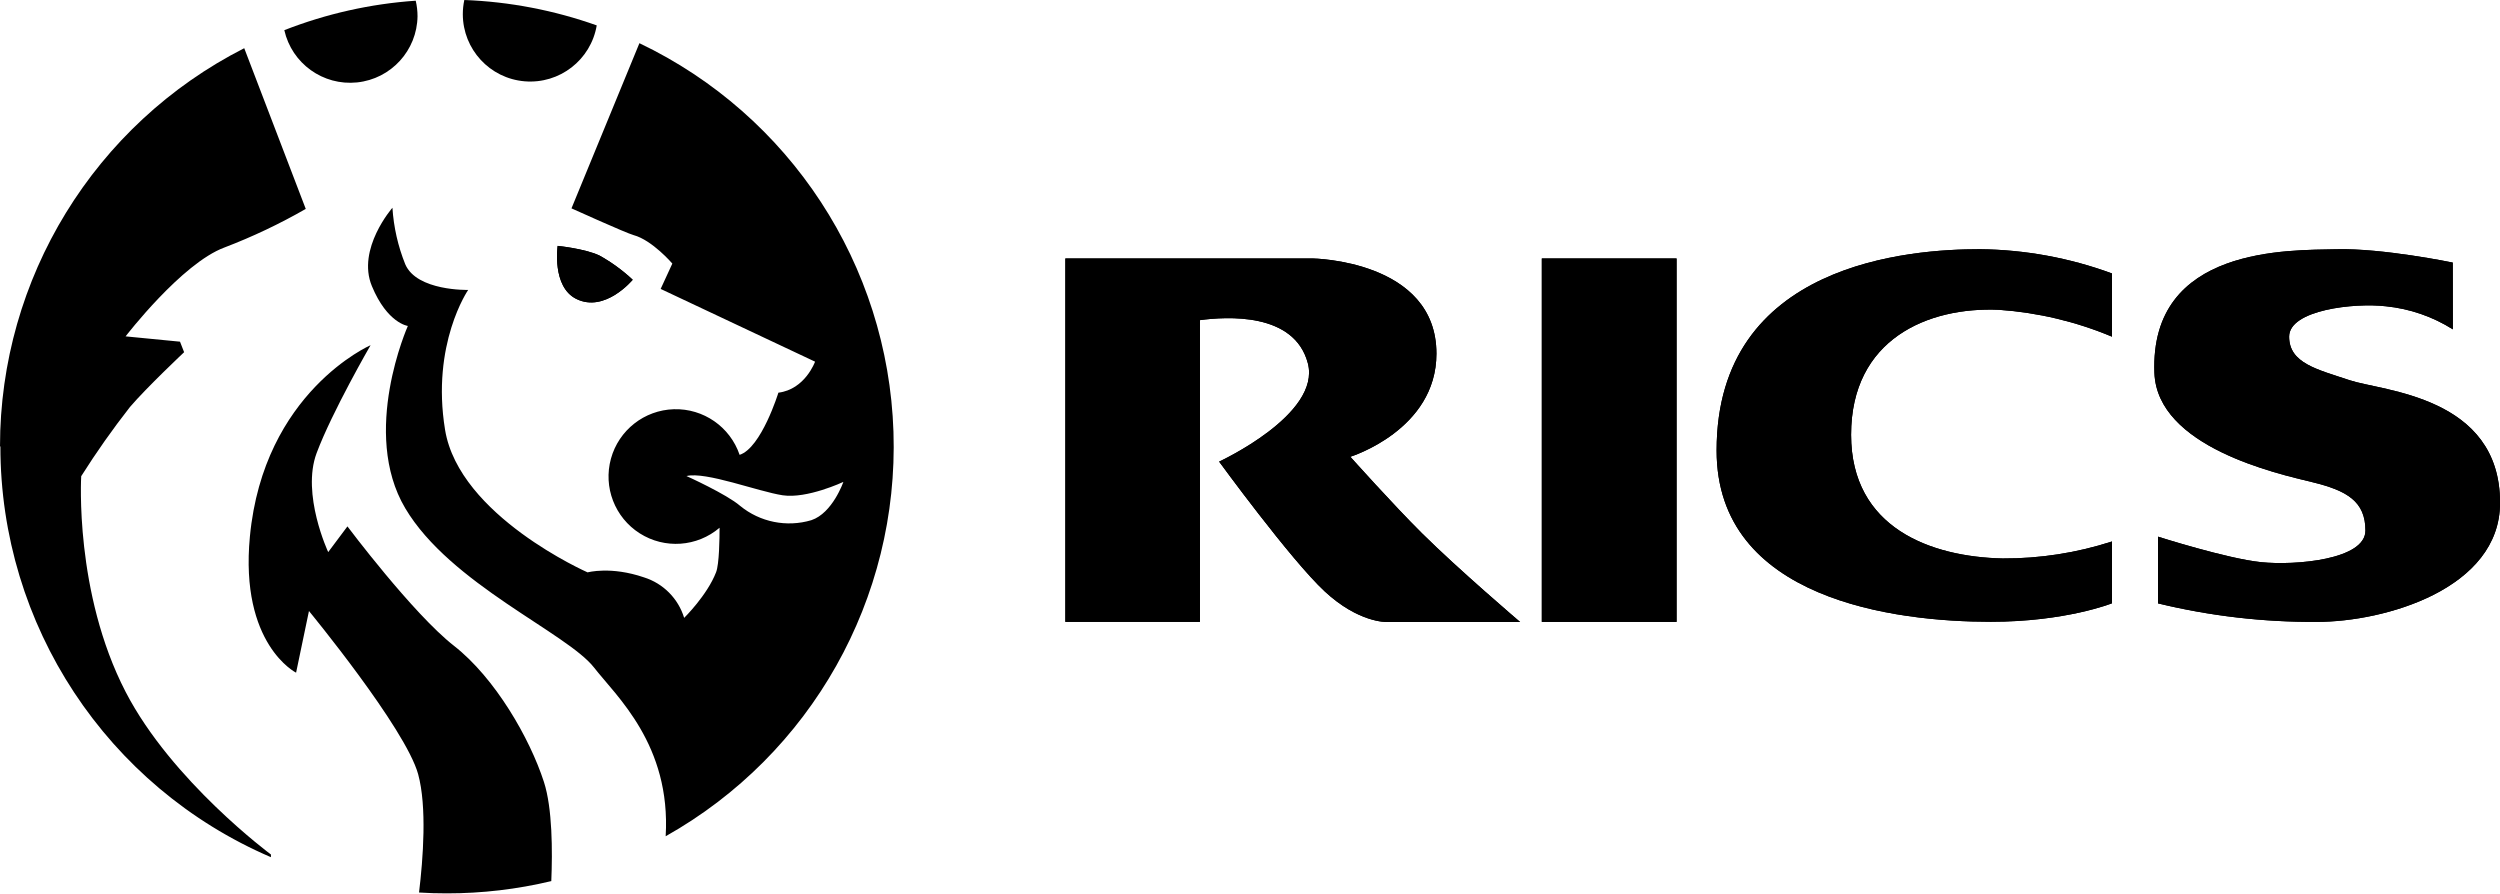
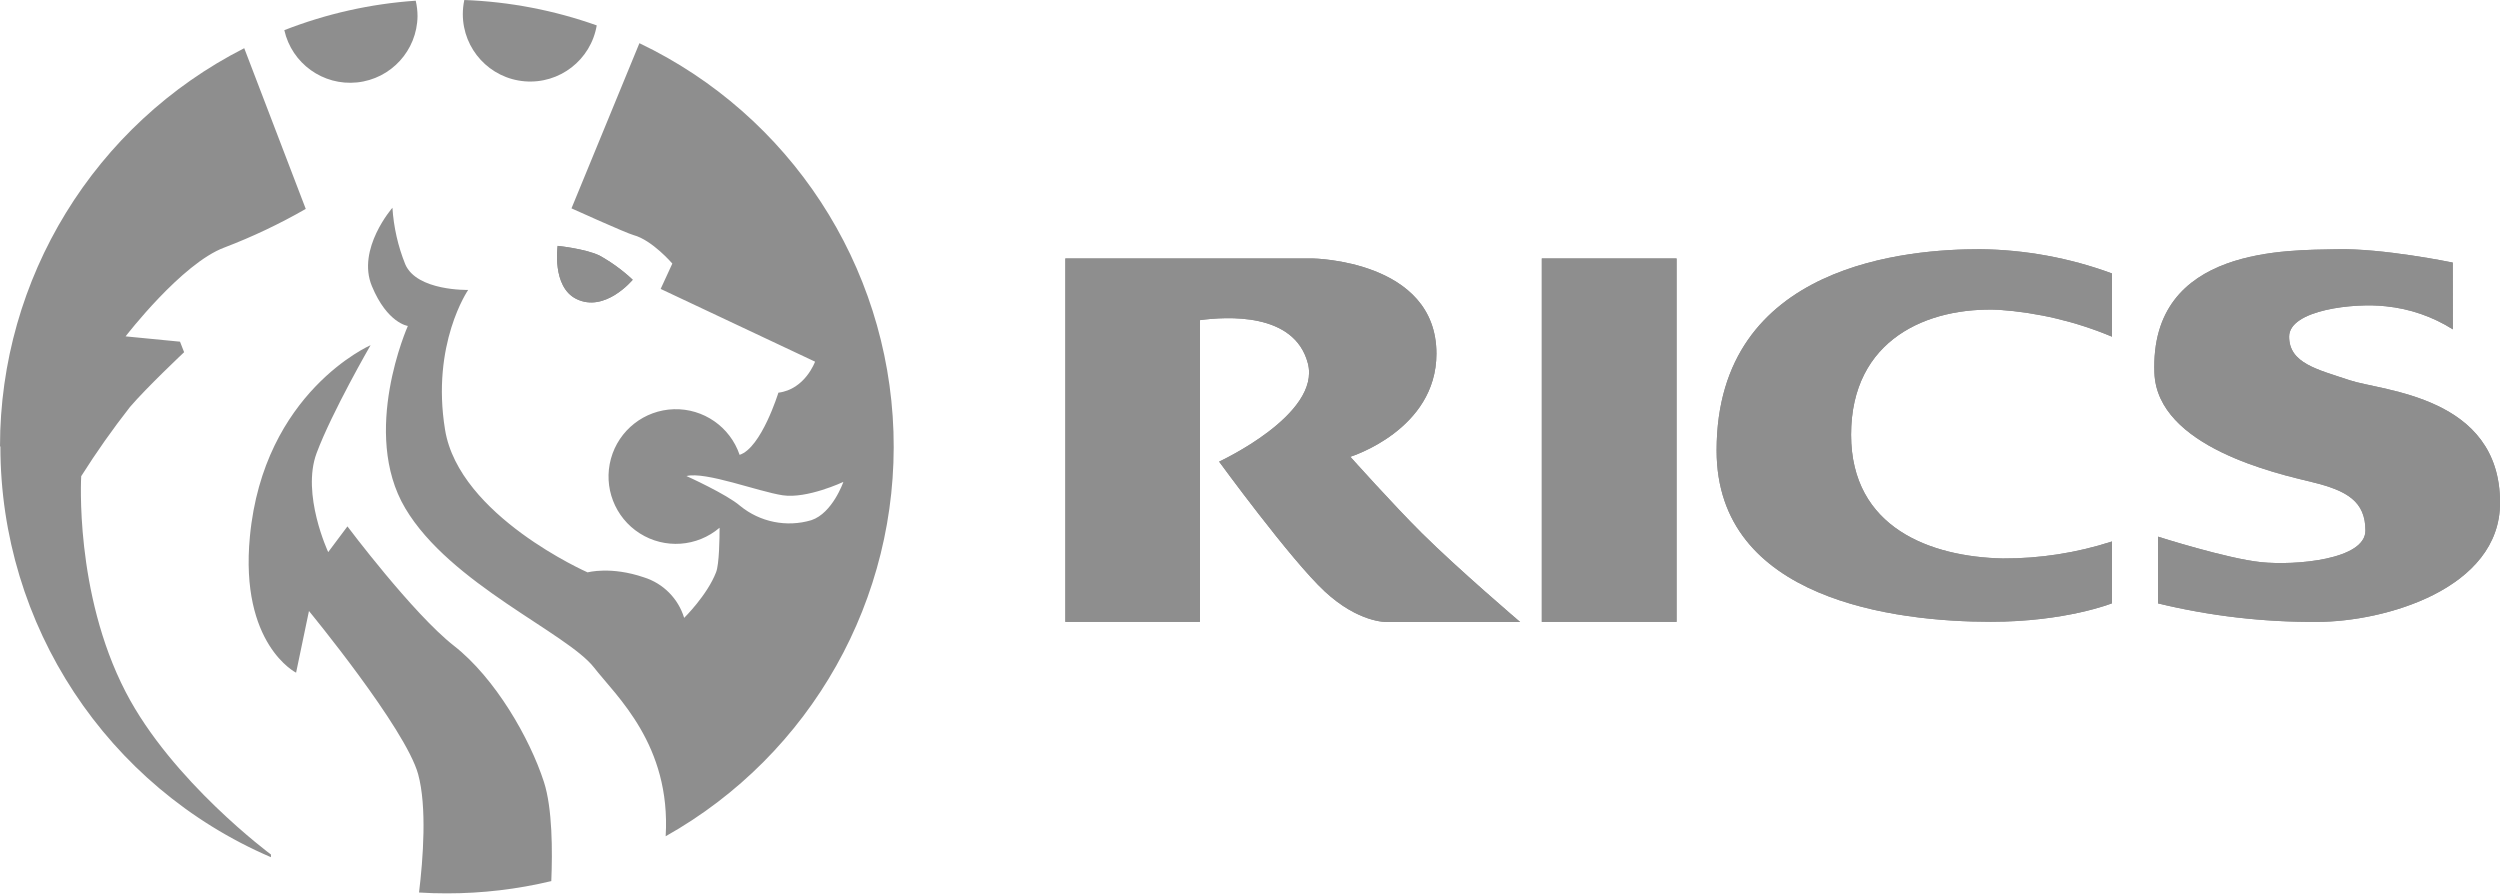
<svg xmlns="http://www.w3.org/2000/svg" id="rics-logo" viewBox="0 0 499.01 178.32">
-   <path class="theme-svg2" d="M121.3,185.67a89.36,89.36,0,0,1-20.85,2.45c-1.87,0-3.72-.05-5.56-.17.82-6.75,1.6-17.14-.18-23.63-2.53-9.17-21.79-32.56-21.79-32.56l-2.57,12.31s-11.27-5.64-9.22-27.17C63.87,88,85.22,78.7,85.22,78.7S77.53,92,74.45,100.23,76.76,120,76.76,120l3.84-5.13s13.07,17.43,21.27,23.84,15.13,18.45,17.95,27.17c1.7,5.24,1.72,13.81,1.47,19.82M138.88,18.42a89.23,89.23,0,0,1,5.24,158.3c1.09-18.26-9.89-28-14.3-33.68-5.39-6.92-28.71-16.66-37.68-31.79s.52-36.39.52-36.39-4.1-.52-7.18-7.95,4.1-15.64,4.1-15.64a36.45,36.45,0,0,0,2.56,11.28c2.31,5.38,12.56,5.12,12.56,5.12s-7.43,10.77-4.61,27.94,28.45,28.44,28.45,28.44,4.61-1.28,11.27,1a12.2,12.2,0,0,1,8,8.08s4.58-4.49,6.37-9.1c.64-1.62.7-6.85.7-8.89a13.44,13.44,0,1,1,4-14.55c4.34-1.4,7.74-12.41,7.74-12.41,5.34-.66,7.32-6.19,7.32-6.19L143.12,67.47l2.33-5.06s-4-4.67-7.73-5.68c-1.49-.4-12.4-5.34-12.4-5.34ZM11.25,98.92A89.18,89.18,0,0,1,60,19.42L72.28,51.5A115.15,115.15,0,0,1,56.05,59.2c-8.52,3.15-19.73,17.74-19.73,17.74L47.18,78,48,80.1s-7.44,7-10.81,10.94a168.44,168.44,0,0,0-9.73,13.81s-1.4,23.22,8.87,43.06c9.22,17.82,29,32.45,29,32.45l0,.54a89.21,89.21,0,0,1-54-82m136.94,5.92s8,3.61,10.71,5.95a15.47,15.47,0,0,0,14.22,2.86c4.24-1.41,6.39-7.64,6.39-7.64s-7.25,3.41-12.12,2.67-15.39-4.79-19.2-3.84" transform="translate(-11.25 -9.8)" />
-   <path class="theme-svg2" d="M103.63,12.65a13.46,13.46,0,0,1,.3-2.85,88.85,88.85,0,0,1,26.43,5.07,13.46,13.46,0,0,1-26.73-2.22" transform="translate(-11.25 -9.8)" />
-   <path class="theme-svg2" d="M94.23,9.94a13.72,13.72,0,0,1,.36,3.11A13.46,13.46,0,0,1,68,15.82,88.74,88.74,0,0,1,94.23,9.94" transform="translate(-11.25 -9.8)" />
-   <path class="theme-svg2" d="M122.56,58.88s5.28.52,8.3,1.9a33.54,33.54,0,0,1,6.68,4.86s-5.53,6.68-11.27,3.82c-4.9-2.45-3.71-10.58-3.71-10.58" transform="translate(-11.25 -9.8)" />
-   <path class="theme-svg2" d="M122.56,58.88s5.28.52,8.3,1.9a33.54,33.54,0,0,1,6.68,4.86s-5.53,6.68-11.27,3.82c-4.9-2.45-3.71-10.58-3.71-10.58" transform="translate(-11.25 -9.8)" />
-   <path class="theme-svg2" d="M319,61.39H345.9v72.54H319Z" transform="translate(-11.25 -9.8)" />
-   <path class="theme-svg2" d="M319,61.39H345.9v72.54H319Z" transform="translate(-11.25 -9.8)" />
-   <path class="theme-svg2" d="M223.9,61.39h49.38s24.69.34,24.69,19c0,15.26-17.19,20.58-17.19,20.58s8.5,9.51,14.28,15.25c7.32,7.26,19.61,17.73,19.61,17.73H288s-5.57.18-12.34-6.11-21.07-25.9-21.07-25.9S275,92.53,272.3,82.3,256,73,250.76,73.7v60.23H223.9Z" transform="translate(-11.25 -9.8)" />
-   <path class="theme-svg2" d="M223.9,61.39h49.38s24.69.34,24.69,19c0,15.26-17.19,20.58-17.19,20.58s8.5,9.51,14.28,15.25c7.32,7.26,19.61,17.73,19.61,17.73H288s-5.57.18-12.34-6.11-21.07-25.9-21.07-25.9S275,92.53,272.3,82.3,256,73,250.76,73.7v60.23H223.9Z" transform="translate(-11.25 -9.8)" />
-   <path class="theme-svg2" d="M432.81,64.38a78.73,78.73,0,0,0-26.38-4.84c-13.8,0-52.54,2.66-52.54,40.18,0,29.77,35.59,34.19,54.72,34.19,15,0,24.2-3.69,24.2-3.69V117.88A69.71,69.71,0,0,1,411,121.27c-14.33-.31-30.26-6.06-30.26-24.69,0-19.13,15.39-25.57,29.53-24.94A71.17,71.17,0,0,1,432.81,77Z" transform="translate(-11.25 -9.8)" />
-   <path class="theme-svg2" d="M432.81,64.38a78.73,78.73,0,0,0-26.38-4.84c-13.8,0-52.54,2.66-52.54,40.18,0,29.77,35.59,34.19,54.72,34.19,15,0,24.2-3.69,24.2-3.69V117.88A69.71,69.71,0,0,1,411,121.27c-14.33-.31-30.26-6.06-30.26-24.69,0-19.13,15.39-25.57,29.53-24.94A71.17,71.17,0,0,1,432.81,77Z" transform="translate(-11.25 -9.8)" />
-   <path class="theme-svg2" d="M500.83,62.21s-14-2.9-23.24-2.66-37.28-.72-36.31,24.69c.56,14.77,24.45,20.09,31.47,21.79s10.65,3.87,10.65,9.68-14,7-20.82,6.3S442,116.92,442,116.92v13.32a131,131,0,0,0,31.72,3.69c13.55,0,36.55-6.59,36.55-23.78,0-21.31-23.48-22.27-30-24.45s-12.1-3.39-12.1-8.71,13-6.8,19.36-6.05a30.82,30.82,0,0,1,13.32,4.6Z" transform="translate(-11.25 -9.8)" />
-   <path class="theme-svg2" d="M500.83,62.21s-14-2.9-23.24-2.66-37.28-.72-36.31,24.69c.56,14.77,24.45,20.09,31.47,21.79s10.65,3.87,10.65,9.68-14,7-20.82,6.3S442,116.92,442,116.92v13.32a131,131,0,0,0,31.72,3.69c13.55,0,36.55-6.59,36.55-23.78,0-21.31-23.48-22.27-30-24.45s-12.1-3.39-12.1-8.71,13-6.8,19.36-6.05a30.82,30.82,0,0,1,13.32,4.6Z" transform="translate(-11.25 -9.8)" />
+   <path fill="#8e8e8e" class="theme-svg2" d="M121.3,185.67a89.36,89.36,0,0,1-20.85,2.45c-1.87,0-3.72-.05-5.56-.17.82-6.75,1.6-17.14-.18-23.63-2.53-9.17-21.79-32.56-21.79-32.56l-2.57,12.31s-11.27-5.64-9.22-27.17C63.87,88,85.22,78.7,85.22,78.7S77.53,92,74.45,100.23,76.76,120,76.76,120l3.84-5.13s13.07,17.43,21.27,23.84,15.13,18.45,17.95,27.17c1.7,5.24,1.72,13.81,1.47,19.82M138.88,18.42a89.23,89.23,0,0,1,5.24,158.3c1.09-18.26-9.89-28-14.3-33.68-5.39-6.92-28.71-16.66-37.68-31.79s.52-36.39.52-36.39-4.1-.52-7.18-7.95,4.1-15.64,4.1-15.64a36.45,36.45,0,0,0,2.56,11.28c2.31,5.38,12.56,5.12,12.56,5.12s-7.43,10.77-4.61,27.94,28.45,28.44,28.45,28.44,4.61-1.28,11.27,1a12.2,12.2,0,0,1,8,8.08s4.58-4.49,6.37-9.1c.64-1.62.7-6.85.7-8.89a13.44,13.44,0,1,1,4-14.55c4.34-1.4,7.74-12.41,7.74-12.41,5.34-.66,7.32-6.19,7.32-6.19L143.12,67.47l2.33-5.06s-4-4.67-7.73-5.68c-1.49-.4-12.4-5.34-12.4-5.34ZM11.25,98.92A89.18,89.18,0,0,1,60,19.42L72.28,51.5A115.15,115.15,0,0,1,56.05,59.2c-8.52,3.15-19.73,17.74-19.73,17.74L47.18,78,48,80.1s-7.44,7-10.81,10.94a168.44,168.44,0,0,0-9.73,13.81s-1.4,23.22,8.87,43.06c9.22,17.82,29,32.45,29,32.45l0,.54a89.21,89.21,0,0,1-54-82m136.94,5.92s8,3.61,10.71,5.95a15.47,15.47,0,0,0,14.22,2.86c4.24-1.41,6.39-7.64,6.39-7.64s-7.25,3.41-12.12,2.67-15.39-4.79-19.2-3.84" transform="translate(-11.25 -9.8)" />
+   <path fill="#8e8e8e" class="theme-svg2" d="M103.63,12.65a13.46,13.46,0,0,1,.3-2.85,88.85,88.85,0,0,1,26.43,5.07,13.46,13.46,0,0,1-26.73-2.22" transform="translate(-11.25 -9.8)" />
+   <path fill="#8e8e8e" class="theme-svg2" d="M94.23,9.94a13.72,13.72,0,0,1,.36,3.11A13.46,13.46,0,0,1,68,15.82,88.74,88.74,0,0,1,94.23,9.94" transform="translate(-11.25 -9.8)" />
+   <path fill="#8e8e8e" class="theme-svg2" d="M122.56,58.88s5.28.52,8.3,1.9a33.54,33.54,0,0,1,6.68,4.86s-5.53,6.68-11.27,3.82c-4.9-2.45-3.71-10.58-3.71-10.58" transform="translate(-11.25 -9.8)" />
+   <path fill="#8e8e8e" class="theme-svg2" d="M122.56,58.88s5.28.52,8.3,1.9a33.54,33.54,0,0,1,6.68,4.86s-5.53,6.68-11.27,3.82c-4.9-2.45-3.71-10.58-3.71-10.58" transform="translate(-11.25 -9.8)" />
+   <path fill="#8e8e8e" class="theme-svg2" d="M319,61.39H345.9v72.54H319Z" transform="translate(-11.25 -9.8)" />
+   <path fill="#8e8e8e" class="theme-svg2" d="M319,61.39H345.9v72.54H319Z" transform="translate(-11.25 -9.8)" />
+   <path fill="#8e8e8e" class="theme-svg2" d="M223.9,61.39h49.38s24.69.34,24.69,19c0,15.26-17.19,20.58-17.19,20.58s8.5,9.51,14.28,15.25c7.32,7.26,19.61,17.73,19.61,17.73H288s-5.57.18-12.34-6.11-21.07-25.9-21.07-25.9S275,92.53,272.3,82.3,256,73,250.76,73.7v60.23H223.9Z" transform="translate(-11.25 -9.8)" />
+   <path fill="#8e8e8e" class="theme-svg2" d="M223.9,61.39h49.38s24.69.34,24.69,19c0,15.26-17.19,20.58-17.19,20.58s8.5,9.51,14.28,15.25c7.32,7.26,19.61,17.73,19.61,17.73H288s-5.57.18-12.34-6.11-21.07-25.9-21.07-25.9S275,92.53,272.3,82.3,256,73,250.76,73.7v60.23H223.9Z" transform="translate(-11.25 -9.8)" />
+   <path fill="#8e8e8e" class="theme-svg2" d="M432.81,64.38a78.73,78.73,0,0,0-26.38-4.84c-13.8,0-52.54,2.66-52.54,40.18,0,29.77,35.59,34.19,54.72,34.19,15,0,24.2-3.69,24.2-3.69V117.88A69.71,69.71,0,0,1,411,121.27c-14.33-.31-30.26-6.06-30.26-24.69,0-19.13,15.39-25.57,29.53-24.94A71.17,71.17,0,0,1,432.81,77Z" transform="translate(-11.25 -9.8)" />
+   <path fill="#8e8e8e" class="theme-svg2" d="M432.81,64.38a78.73,78.73,0,0,0-26.38-4.84c-13.8,0-52.54,2.66-52.54,40.18,0,29.77,35.59,34.19,54.72,34.19,15,0,24.2-3.69,24.2-3.69V117.88A69.71,69.71,0,0,1,411,121.27c-14.33-.31-30.26-6.06-30.26-24.69,0-19.13,15.39-25.57,29.53-24.94A71.17,71.17,0,0,1,432.81,77Z" transform="translate(-11.25 -9.8)" />
+   <path fill="#8e8e8e" class="theme-svg2" d="M500.83,62.21s-14-2.9-23.24-2.66-37.28-.72-36.31,24.69c.56,14.77,24.45,20.09,31.47,21.79s10.65,3.87,10.65,9.68-14,7-20.82,6.3S442,116.92,442,116.92v13.32a131,131,0,0,0,31.72,3.69c13.55,0,36.55-6.59,36.55-23.78,0-21.31-23.48-22.27-30-24.45s-12.1-3.39-12.1-8.71,13-6.8,19.36-6.05a30.82,30.82,0,0,1,13.32,4.6Z" transform="translate(-11.25 -9.8)" />
+   <path fill="#8e8e8e" class="theme-svg2" d="M500.83,62.21s-14-2.9-23.24-2.66-37.28-.72-36.31,24.69c.56,14.77,24.45,20.09,31.47,21.79s10.65,3.87,10.65,9.68-14,7-20.82,6.3S442,116.92,442,116.92v13.32a131,131,0,0,0,31.72,3.69c13.55,0,36.55-6.59,36.55-23.78,0-21.31-23.48-22.27-30-24.45s-12.1-3.39-12.1-8.71,13-6.8,19.36-6.05a30.82,30.82,0,0,1,13.32,4.6Z" transform="translate(-11.25 -9.8)" />
</svg>
